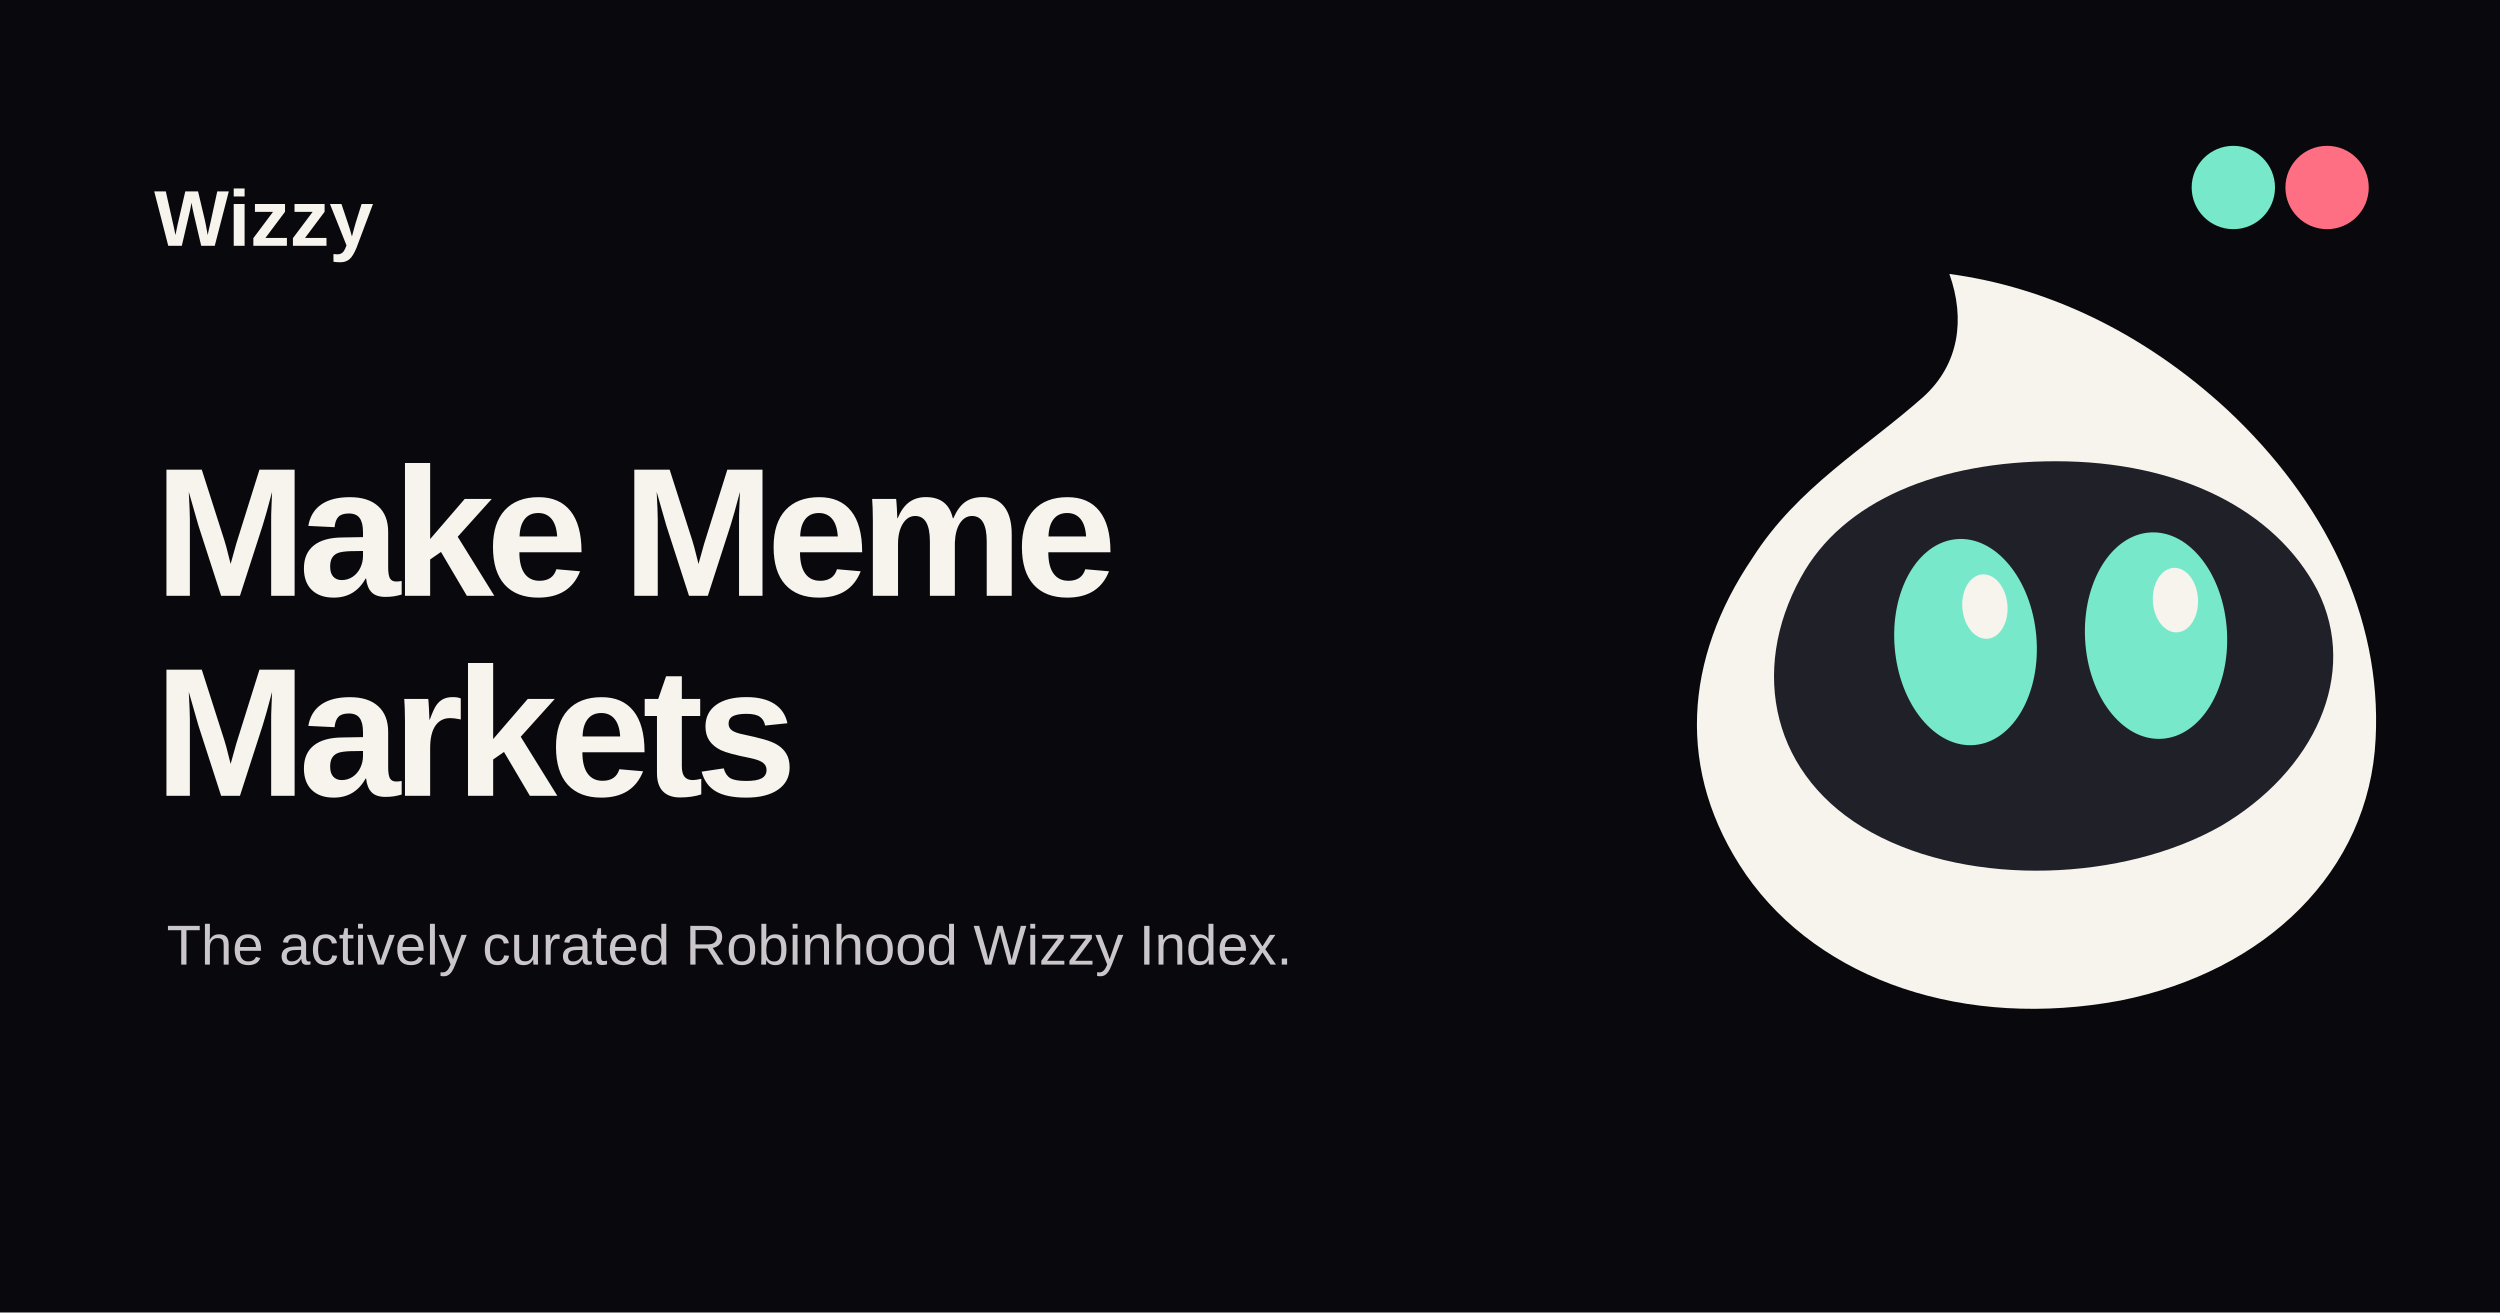
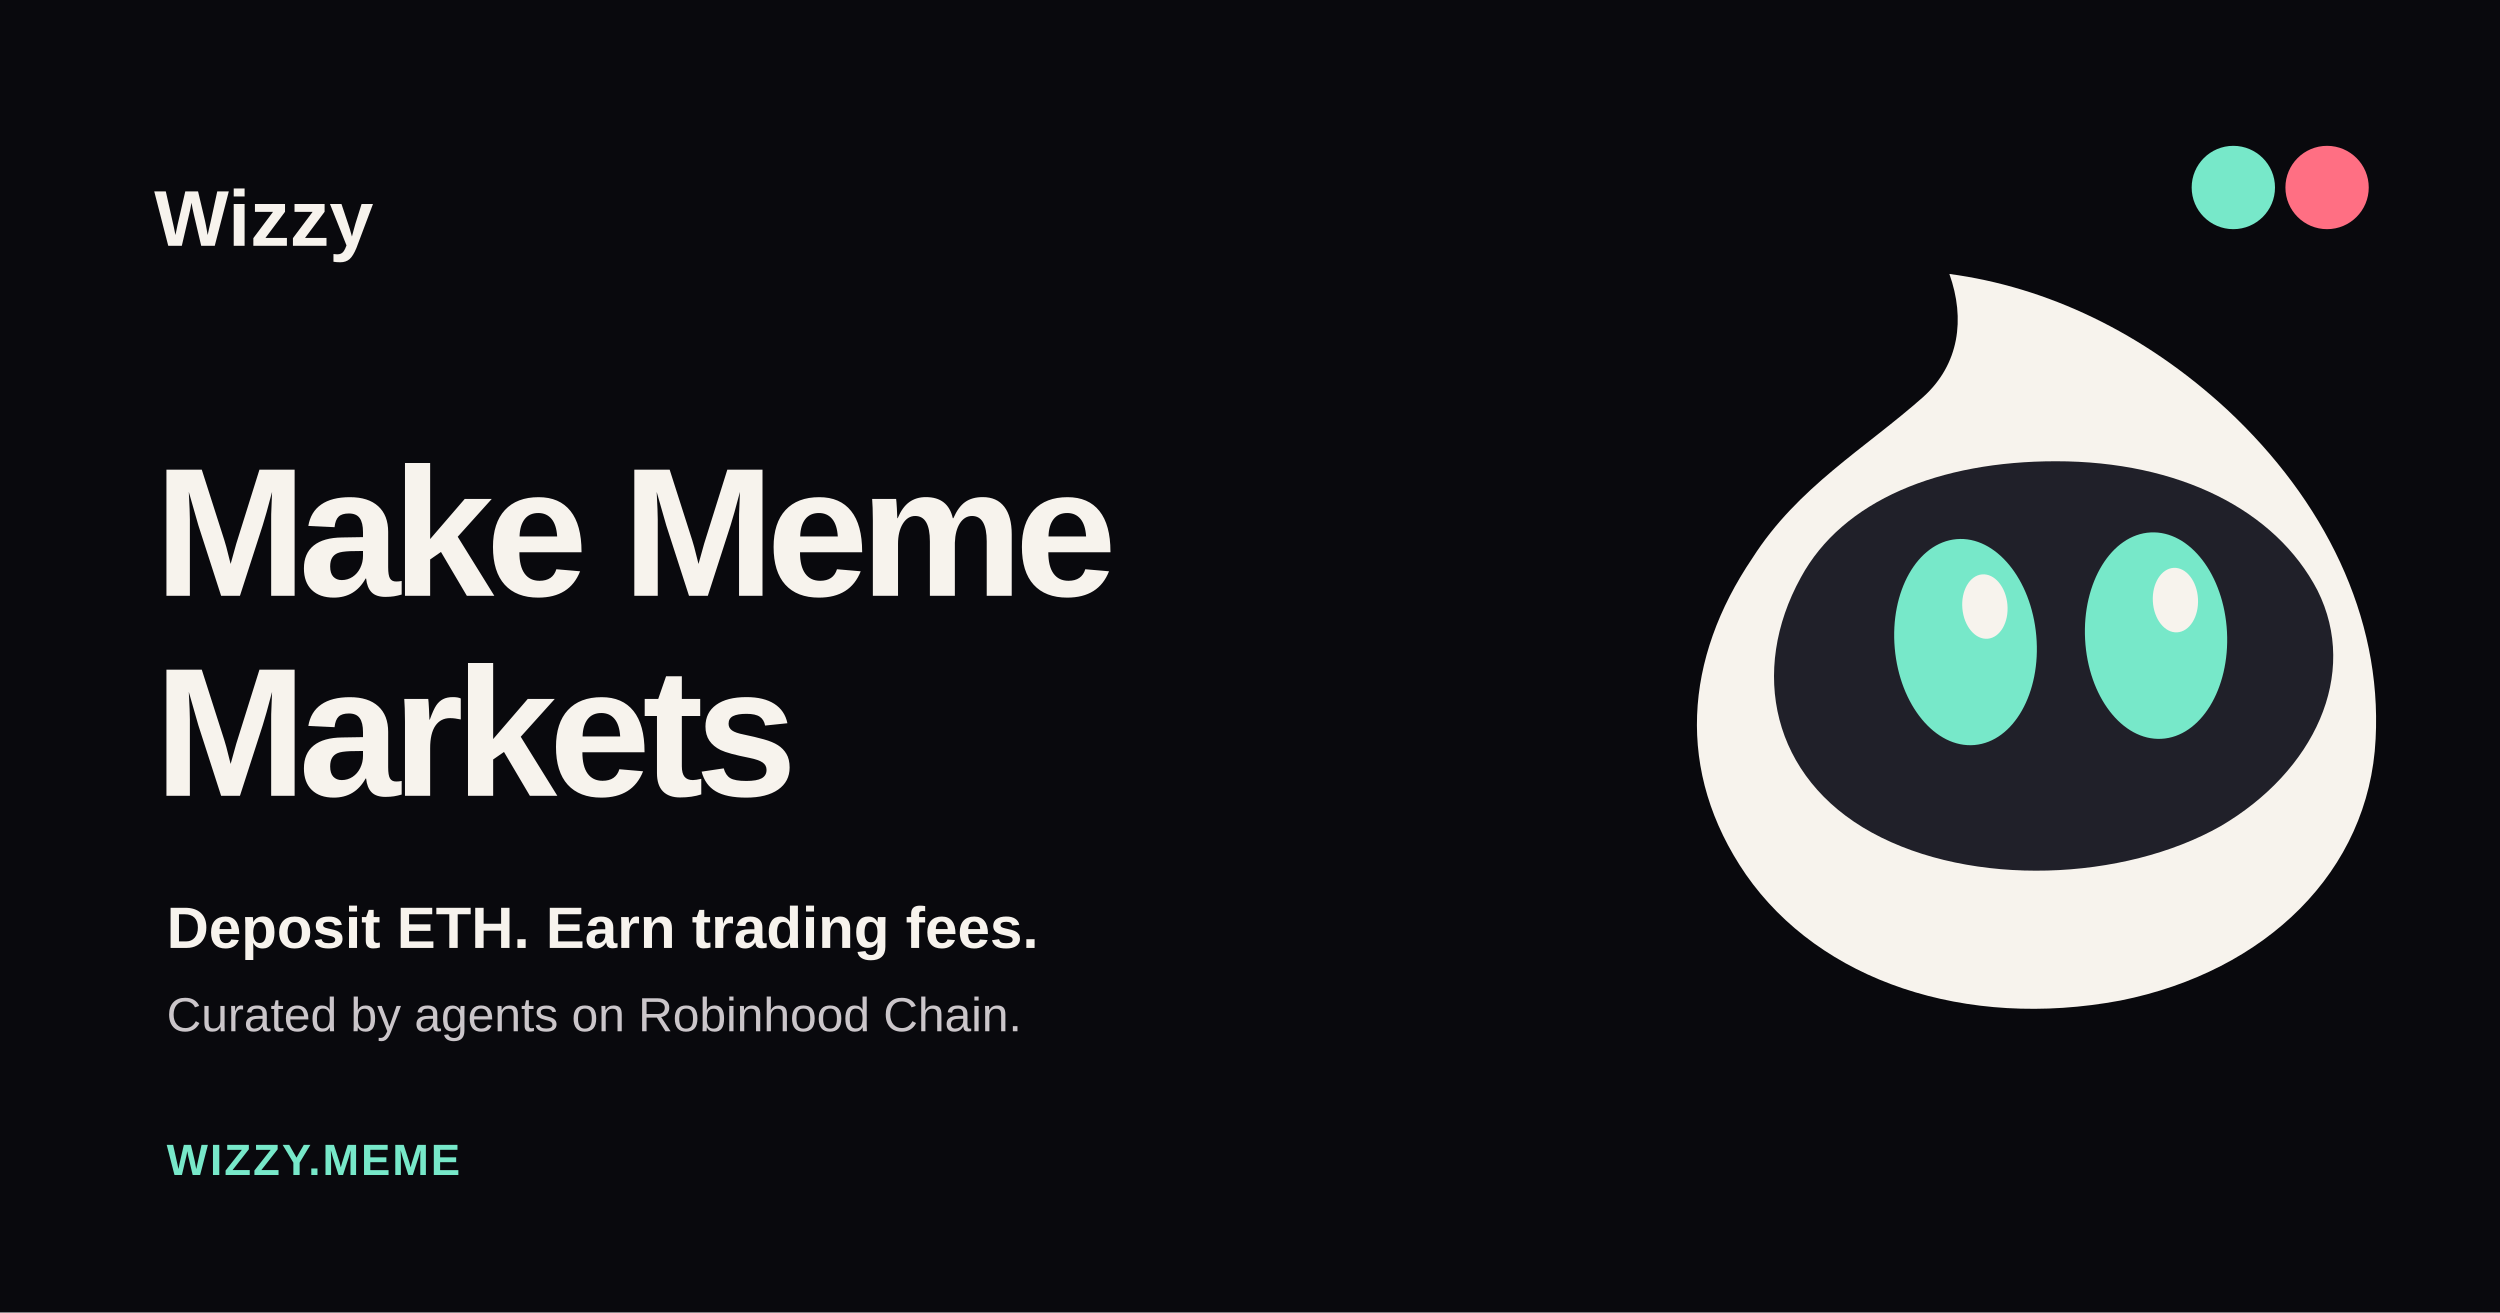
- <svg xmlns="http://www.w3.org/2000/svg" viewBox="0 0 1200 630">
+ <svg xmlns="http://www.w3.org/2000/svg" viewBox="0 0 1200 630" role="img" aria-labelledby="title description">
  <rect width="1200" height="630" fill="#09090d" />
  <circle cx="1072" cy="90" r="20" fill="#77e8c9" />
  <circle cx="1117" cy="90" r="20" fill="#ff6f83" />
  <text x="74" y="118" fill="#f7f3ed" font-family="Plus Jakarta Sans, Arial, sans-serif" font-size="38" font-weight="800">Wizzy</text>
  <text x="74" y="286" fill="#f7f3ed" font-family="Plus Jakarta Sans, Arial, sans-serif" font-size="88" font-weight="800" letter-spacing="-4">Make Meme</text>
  <text x="74" y="382" fill="#f7f3ed" font-family="Plus Jakarta Sans, Arial, sans-serif" font-size="88" font-weight="800" letter-spacing="-4">Markets</text>
-   <text x="80" y="463" fill="#cbc6ca" font-family="Plus Jakarta Sans, Arial, sans-serif" font-size="27" font-weight="500">The actively curated Robinhood Wizzy Index.</text>
+   <text x="80" y="455" fill="#f7f3ed" font-family="Plus Jakarta Sans, Arial, sans-serif" font-size="28" font-weight="700">Deposit ETH. Earn trading fees.</text>
+   <text x="80" y="495" fill="#cbc6ca" font-family="Plus Jakarta Sans, Arial, sans-serif" font-size="23" font-weight="500">Curated by agents on Robinhood Chain.</text>
+   <text x="80" y="564" fill="#77e8c9" font-family="Plus Jakarta Sans, Arial, sans-serif" font-size="21" font-weight="700" letter-spacing="1">WIZZY.MEME</text>
  <g transform="translate(790 116) scale(1.55)">
    <path fill="#f7f3ed" d="M33 98C47 76 68 64 86 48C97 38 99 24 94 10C124 14 154 28 180 52C210 80 228 116 226 154C224 195 192 226 147 235C99 244 54 229 31 196C9 164 12 129 33 98Z" />
    <path fill="#202029" d="M48 104C61 80 91 68 127 68C165 68 195 83 208 108C221 134 207 164 178 181C148 198 101 200 70 183C39 166 32 133 48 104Z" />
    <ellipse cx="99" cy="124" rx="22" ry="32" fill="#77e8c9" transform="rotate(-5 99 124)" />
    <ellipse cx="158" cy="122" rx="22" ry="32" fill="#77e8c9" transform="rotate(-3 158 122)" />
    <ellipse cx="105" cy="113" rx="7" ry="10" fill="#f7f3ed" transform="rotate(-5 105 113)" />
    <ellipse cx="164" cy="111" rx="7" ry="10" fill="#f7f3ed" transform="rotate(-3 164 111)" />
  </g>
</svg>
